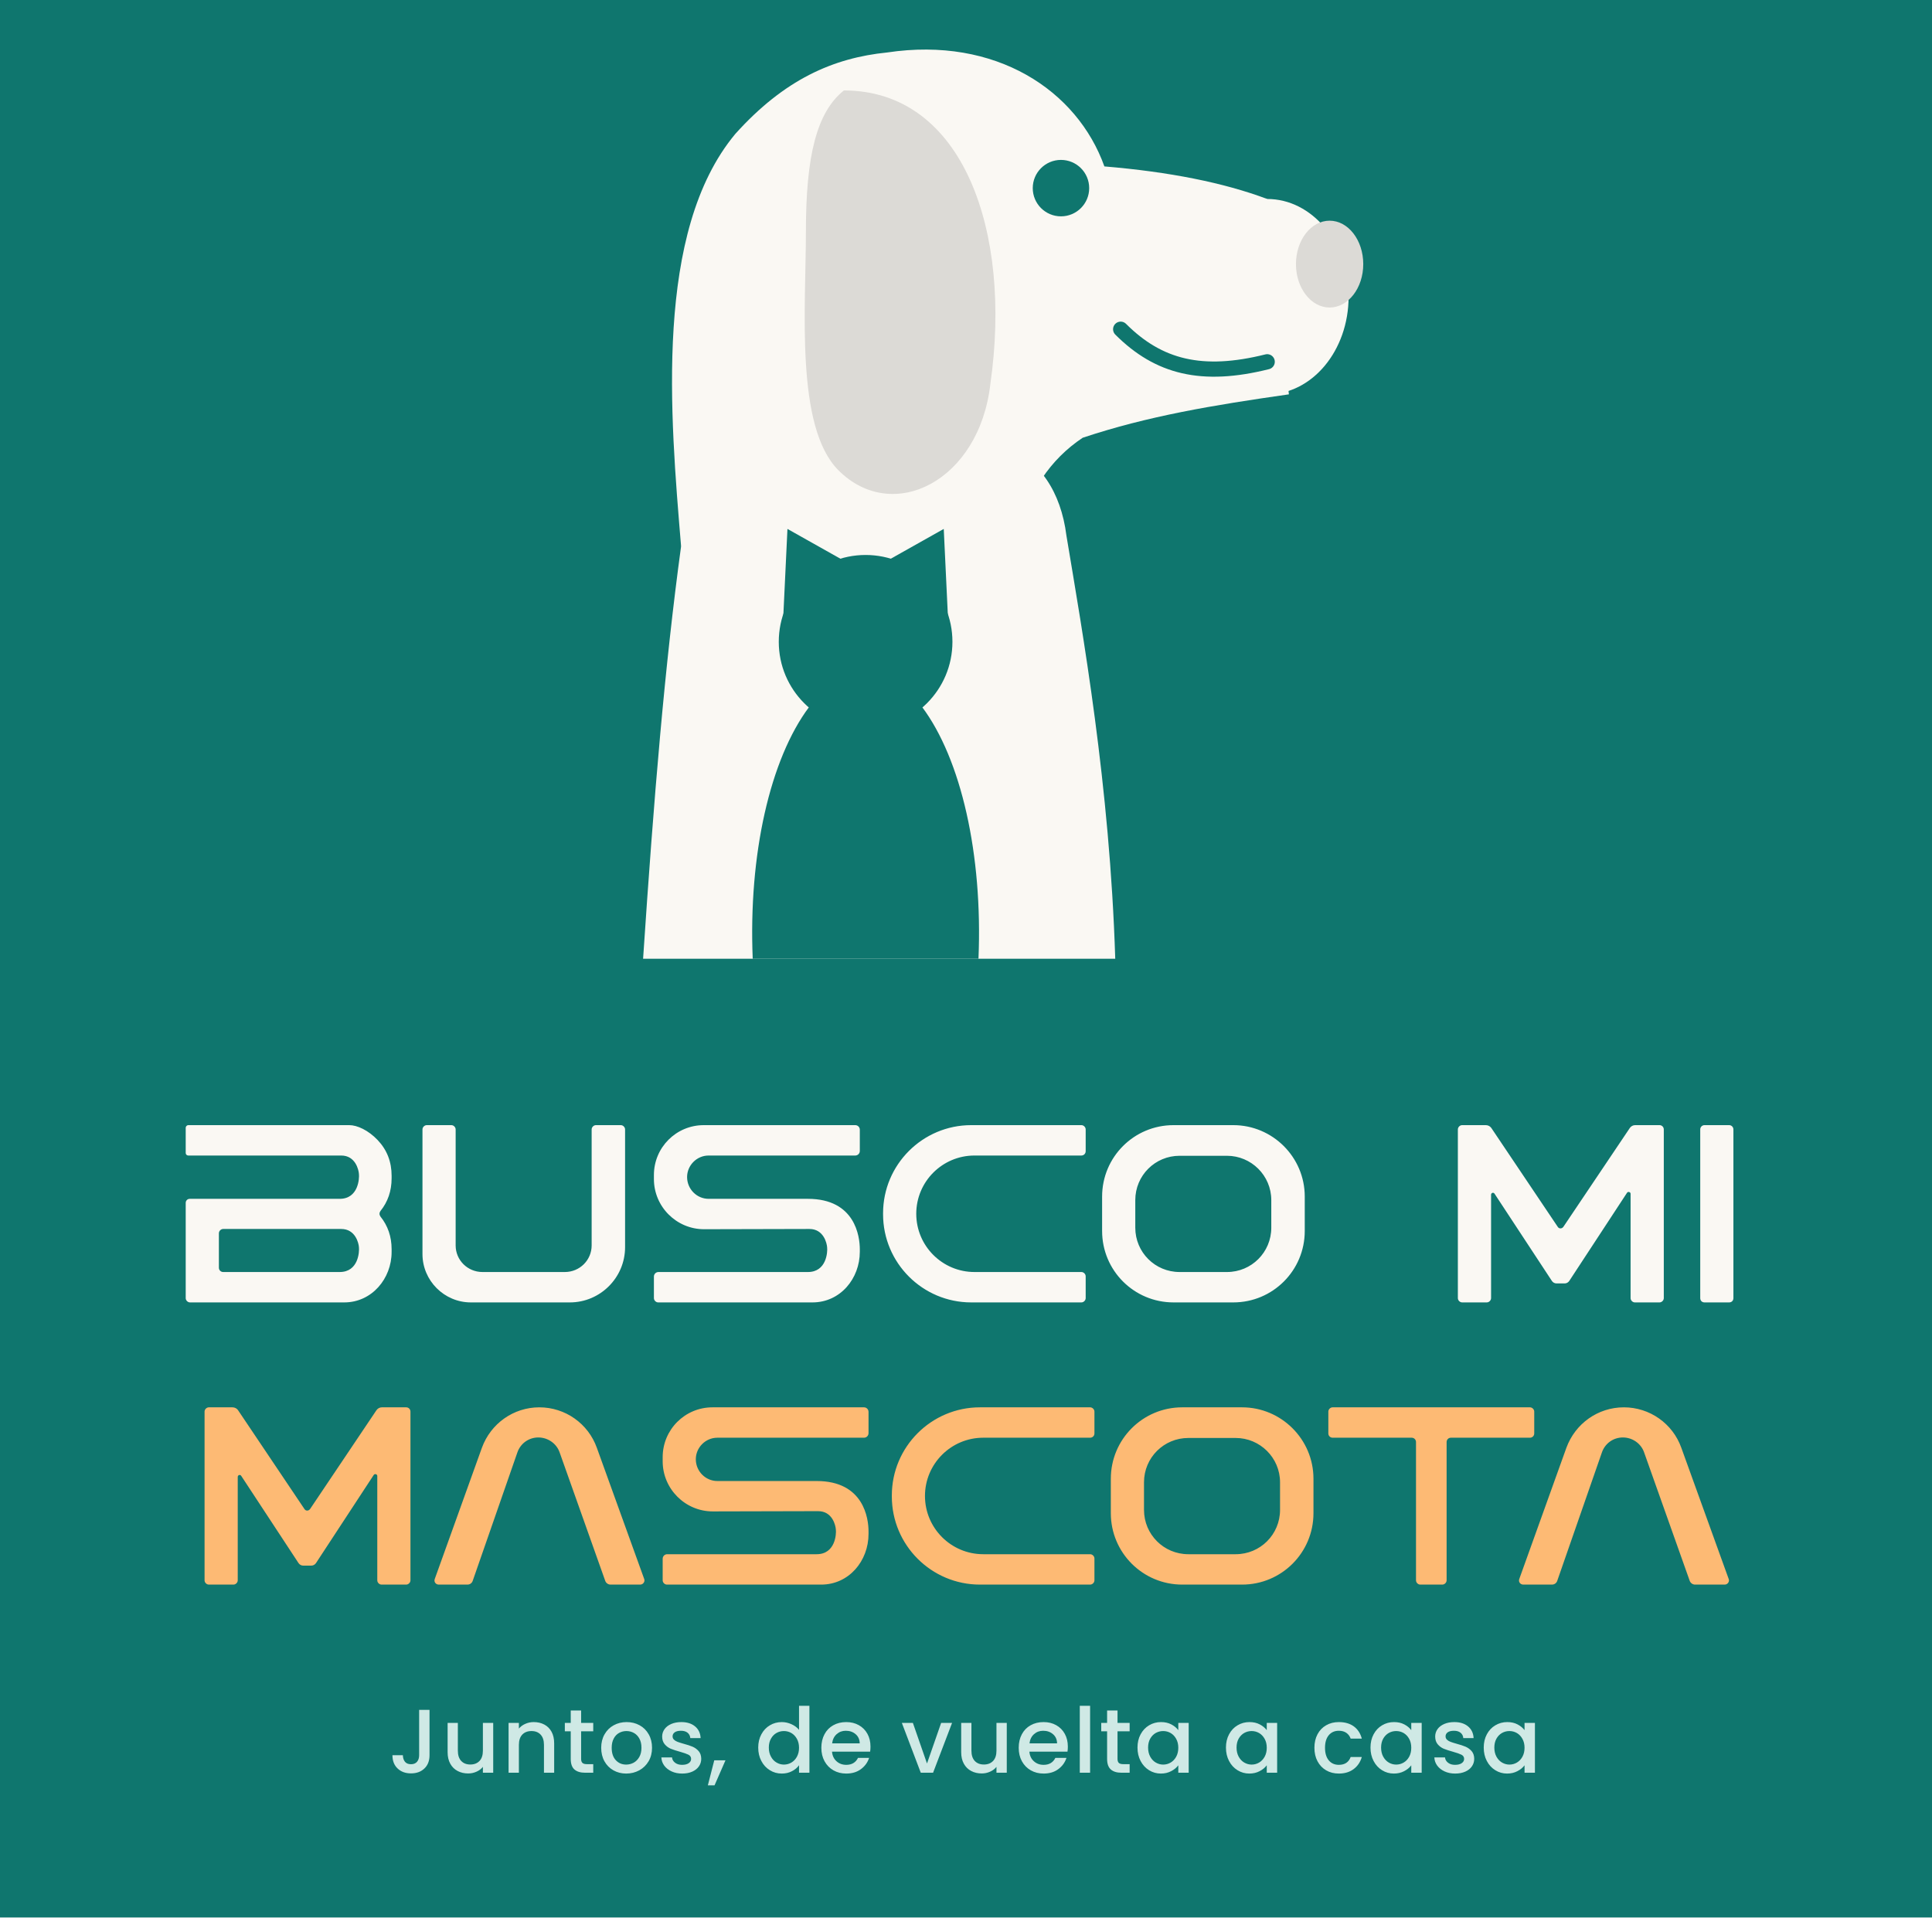
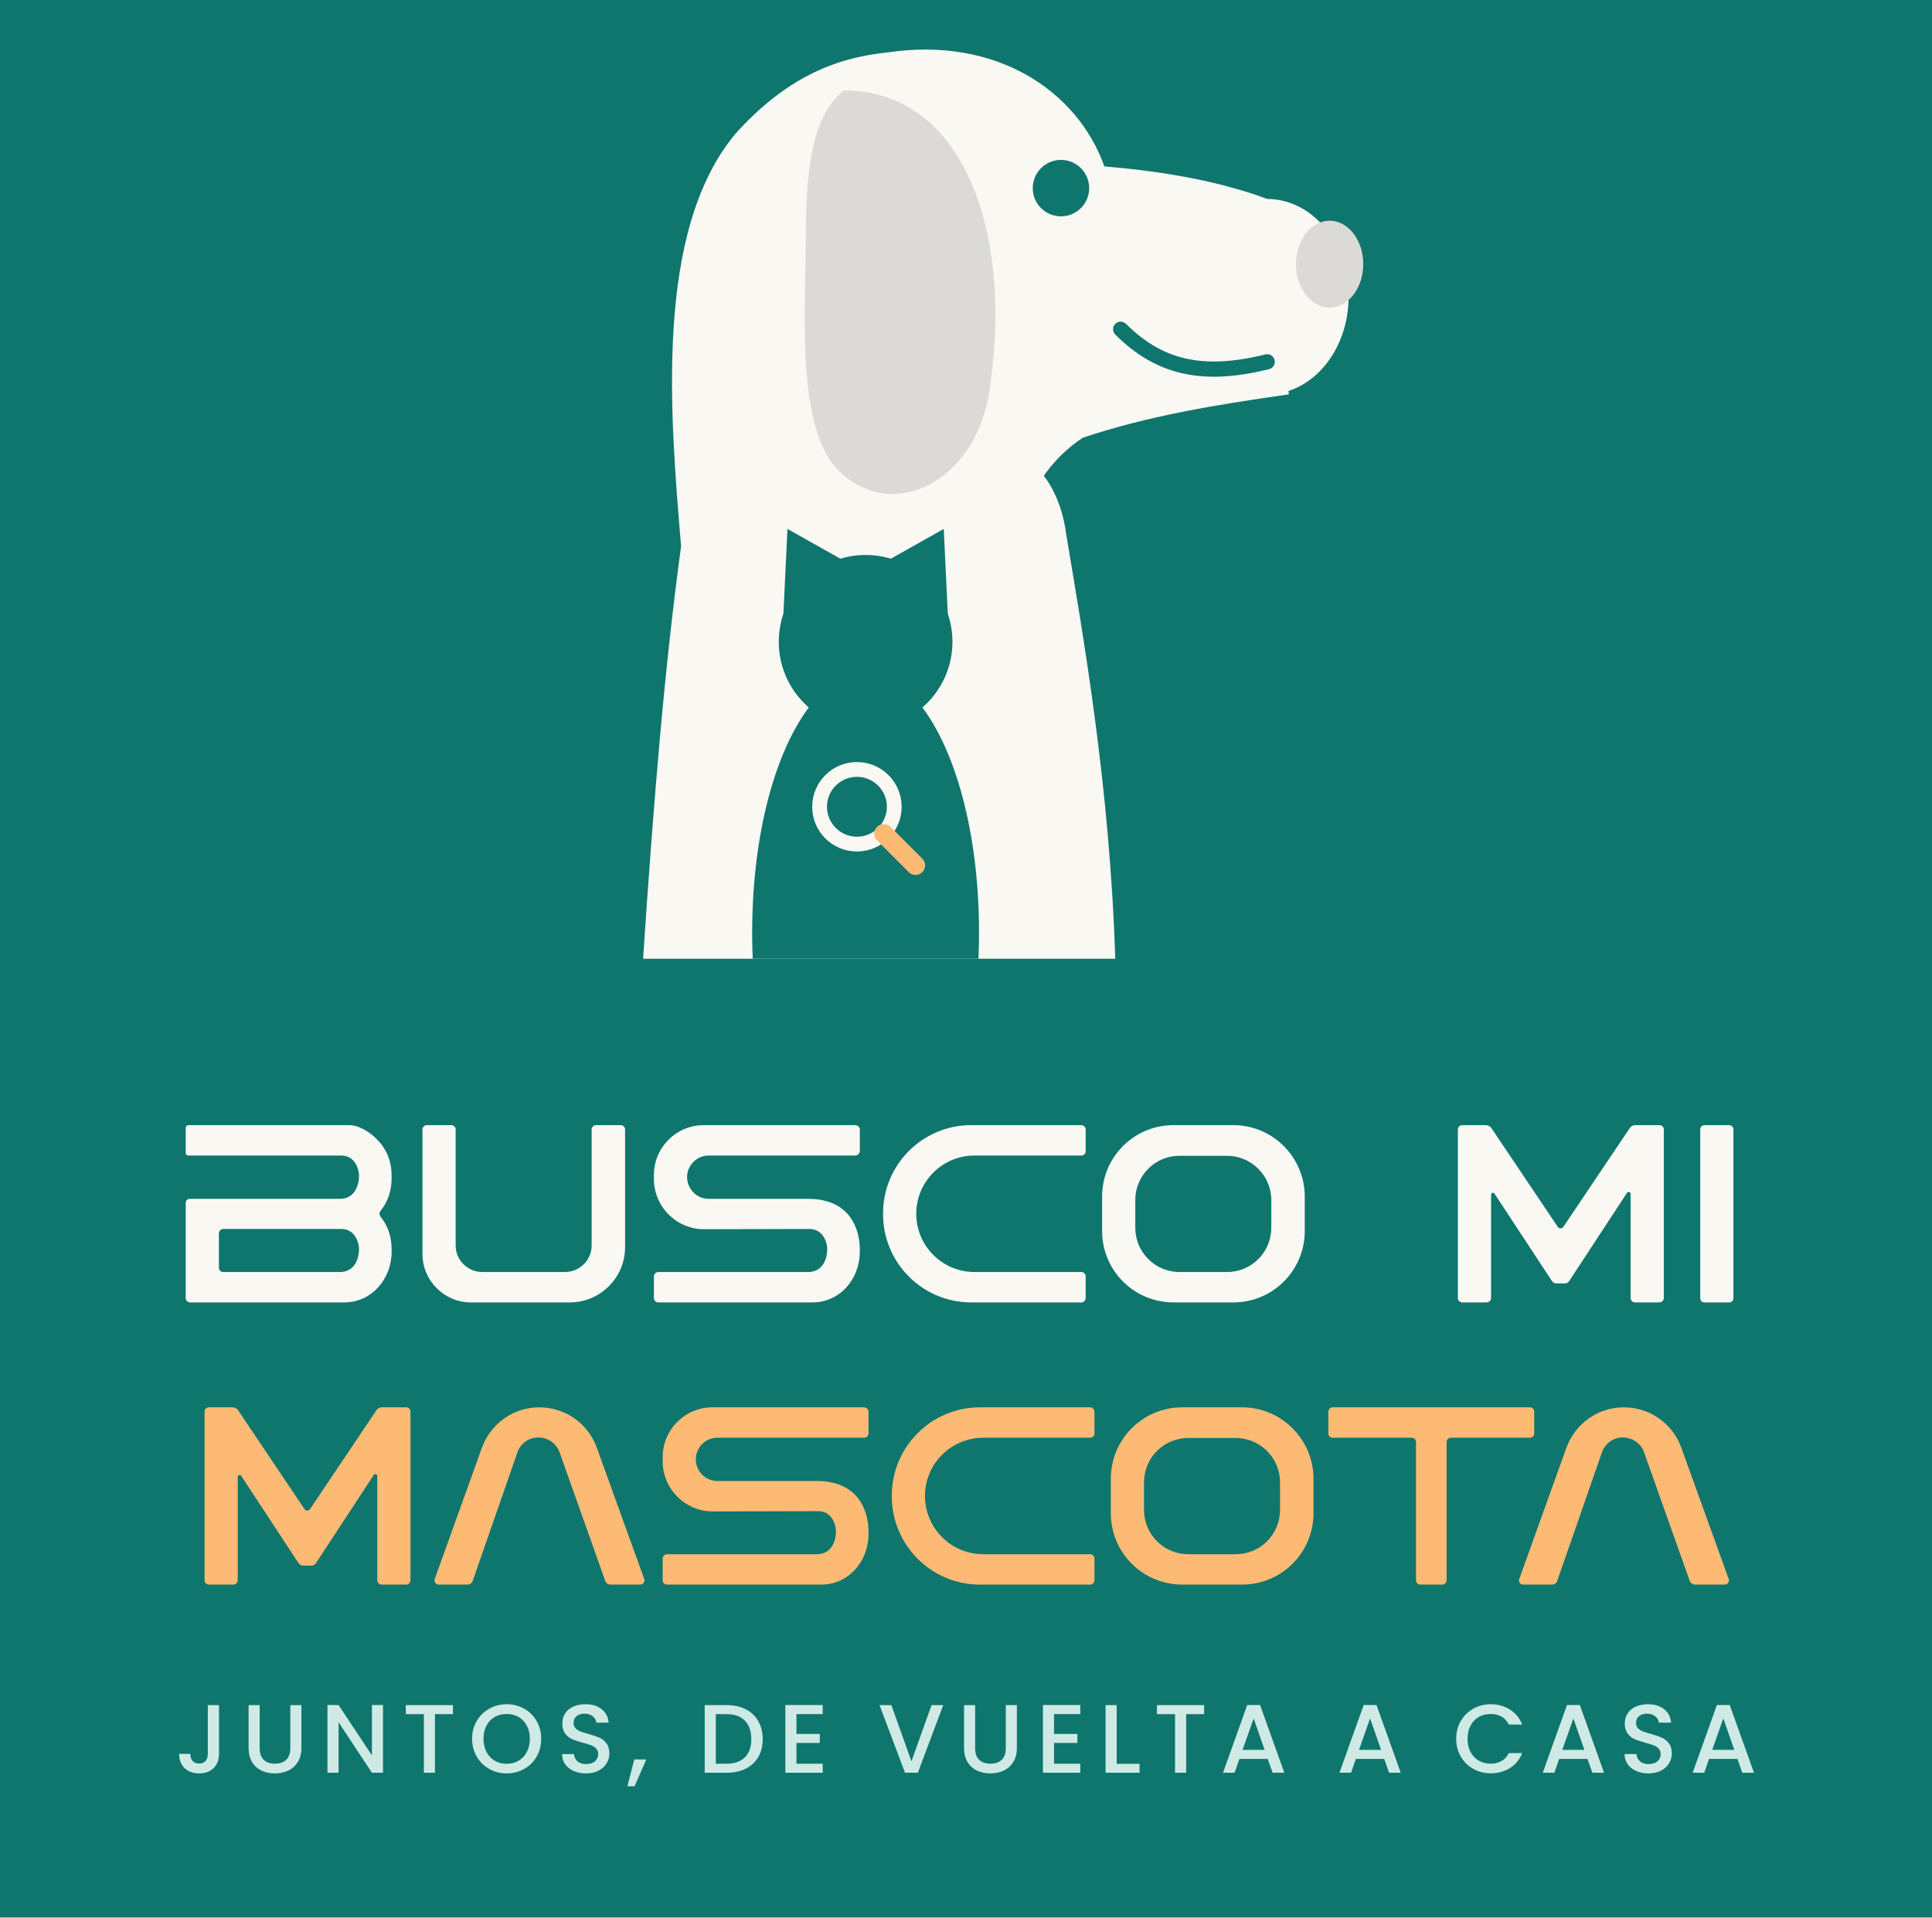
<svg xmlns="http://www.w3.org/2000/svg" viewBox="0 0 534 530" width="534" height="530" role="img" aria-label="Busco mi mascota. Juntos, de vuelta a casa">
  <rect width="534" height="530" fill="#0f766e" />
  <g transform="translate(117 0) scale(2.5)">
    <defs>
      <mask id="k3" maskUnits="userSpaceOnUse" x="-20" y="-20" width="260" height="360">
        <rect x="-20" y="-20" width="260" height="360" fill="#fff" />
        <circle cx="130" cy="58" r="5.2" fill="#000" />
        <path d="M168 90 C156 93 148 91 141 84" fill="none" stroke="#000" stroke-width="2.8" stroke-linecap="round" />
        <g transform="translate(94 200) scale(.8) translate(-30 -100)">
          <g fill="#000">
            <circle cx="30" cy="27" r="20" />
            <path d="M11 22 L12 1 L28 10 Z" />
            <path d="M49 22 L48 1 L32 10 Z" />
            <path d="M17 42 C8 54 3 76 4 100 L56 100 C57 76 52 54 43 42 Z" />
          </g>
        </g>
      </mask>
    </defs>
    <g transform="translate(-7.5 -14) scale(.6)">
      <g mask="url(#k3)">
        <g fill="#faf8f3">
          <path d="M60 124 C58 100 55 66 70 48 C79 38 88 34 98 33 C118 30 133 40 138 54 C150 55 160 57 168 60 L172 96 C158 98 146 100 134 104 C128 108 124 114 122 122 L100 134 Z" />
          <ellipse cx="168" cy="78" rx="15" ry="18" />
          <path d="M60 124 C57 146 55 170 53 200 L140 200 C139 168 134 140 131 122 C130 114 126 108 120 106 L100 96 Z" />
          <ellipse cx="179.5" cy="72" rx="6.2" ry="8" fill="#dcdad6" />
          <path fill="#dcdad6" d="M90 40 C112 40 121 66 117 94 C115 112 99 120 89 110 C81 102 83 80 83 66 C83 52 85 44 90 40 Z" />
        </g>
      </g>
+       <g transform="translate(94 200) scale(.8) translate(-30 -100)">
+         <circle cx="28" cy="65" r="8.6" fill="none" stroke="#faf8f3" stroke-width="3.4" />
+         <line x1="34.2" y1="71.2" x2="41.5" y2="78.5" stroke="#fdba74" stroke-width="4.4" stroke-linecap="round" />
+       </g>
    </g>
  </g>
  <path fill="#faf8f3" d="M108.24 325.7L108.24 325C108.24 321.15 106.98 317.86 104.39 315.13C101.8 312.4 98.72 311 96.55 311L52.03 311C51.68 311 51.33 311.35 51.33 311.7L51.33 318.7C51.33 319.12 51.68 319.4 52.03 319.4L94.31 319.4C98.23 319.4 99.14 323.32 99.21 324.51C99.35 325.7 99.07 331.37 93.89 331.37L52.45 331.37C51.82 331.37 51.33 331.86 51.33 332.49L51.33 358.81C51.33 359.44 51.89 360 52.52 360L95.15 360C102.78 360 108.24 353.42 108.24 346.07L108.24 345.3C108.24 341.8 107.19 338.79 105.16 336.27C104.81 335.78 104.81 335.22 105.16 334.73C107.19 332.21 108.24 329.2 108.24 325.7M93.89 351.6L61.69 351.6C61.06 351.6 60.5 351.11 60.5 350.41L60.5 340.89C60.5 340.26 61.06 339.7 61.69 339.7L94.31 339.7C98.23 339.7 99.14 343.62 99.21 344.74C99.35 346 99.07 351.6 93.89 351.6M171.58 311L164.72 311C164.09 311 163.53 311.56 163.53 312.19L163.53 344.25C163.53 348.31 160.24 351.6 156.11 351.6L133.36 351.6C129.23 351.6 125.94 348.31 125.94 344.25L125.94 312.19C125.94 311.56 125.38 311 124.75 311L117.96 311C117.33 311 116.77 311.56 116.77 312.19L116.77 346.63C116.77 353.98 122.79 360 130.14 360L157.51 360C165.91 360 172.77 353.14 172.77 344.74L172.77 312.19C172.77 311.56 172.21 311 171.58 311M195.86 331.37C192.57 331.37 189.91 328.64 189.91 325.35C189.91 322.13 192.57 319.4 195.86 319.4L236.39 319.4C237.09 319.4 237.65 318.84 237.65 318.14L237.65 312.26C237.65 311.56 237.09 311 236.39 311L194.53 311C186.9 311 180.74 317.16 180.74 324.79L180.74 325.91C180.74 333.54 186.97 339.77 194.6 339.77L223.72 339.7C227.64 339.7 228.55 343.62 228.62 344.81C228.76 346 228.48 351.6 223.3 351.6L182 351.6C181.3 351.6 180.74 352.16 180.74 352.86L180.74 358.81C180.74 359.44 181.3 360 181.93 360L224.56 360C232.26 360 237.65 353.42 237.65 346L237.65 345.3C237.65 341.8 236.39 331.37 223.3 331.37M269.35 319.4L298.89 319.4C299.52 319.4 300.08 318.91 300.08 318.21L300.08 312.19C300.08 311.56 299.52 311 298.89 311L268.44 311C255 311 244.08 321.92 244.08 335.36L244.08 335.64C244.08 349.08 255 360 268.44 360L298.89 360C299.52 360 300.08 359.44 300.08 358.81L300.08 352.79C300.08 352.16 299.52 351.6 298.89 351.6L269.35 351.6C260.46 351.6 253.25 344.39 253.25 335.5C253.25 326.61 260.46 319.4 269.35 319.4M340.88 311L324.36 311C313.44 311 304.62 319.82 304.62 330.74L304.62 340.26C304.62 351.18 313.44 360 324.36 360L340.88 360C351.8 360 360.63 351.18 360.63 340.26L360.63 330.74C360.63 319.82 351.73 311 340.88 311M351.38 339.35C351.38 346.14 345.92 351.6 339.13 351.6L326.04 351.6C319.25 351.6 313.79 346.14 313.79 339.35L313.79 331.72C313.79 324.93 319.25 319.47 326.04 319.47L339.13 319.47C345.85 319.47 351.38 324.93 351.38 331.72M451.95 311C451.39 311 450.83 311.28 450.49 311.77L432.14 339.07C431.72 339.7 430.88 339.7 430.53 339.07L412.19 311.77C411.84 311.28 411.28 311 410.65 311L404.14 311C403.51 311 402.95 311.56 402.95 312.19L402.95 358.81C402.95 359.44 403.51 360 404.14 360L410.94 360C411.56 360 412.13 359.44 412.13 358.81L412.13 330.25C412.13 329.69 412.82 329.48 413.1 329.97L428.93 354.05C429.2 354.47 429.69 354.75 430.19 354.75L432.5 354.75C432.99 354.75 433.47 354.47 433.75 354.05L449.71 329.69C450 329.27 450.69 329.48 450.69 329.97L450.69 358.81C450.69 359.44 451.25 360 451.88 360L458.68 360C459.31 360 459.87 359.44 459.87 358.81L459.87 312.19C459.87 311.56 459.38 311 458.68 311M477.92 360C478.62 360 479.11 359.51 479.11 358.81L479.11 312.19C479.11 311.56 478.62 311 477.92 311L471.13 311C470.43 311 469.94 311.56 469.94 312.19L469.94 358.81C469.94 359.51 470.43 360 471.13 360" />
  <path fill="#fdba74" d="M105.54 389C104.98 389 104.42 389.28 104.07 389.77L85.73 417.07C85.31 417.7 84.47 417.7 84.12 417.07L65.78 389.77C65.43 389.28 64.87 389 64.24 389L57.73 389C57.1 389 56.54 389.56 56.54 390.19L56.54 436.81C56.54 437.44 57.1 438 57.73 438L64.52 438C65.15 438 65.71 437.44 65.71 436.81L65.71 408.25C65.71 407.69 66.41 407.48 66.69 407.97L82.51 432.05C82.79 432.47 83.28 432.75 83.77 432.75L86.08 432.75C86.57 432.75 87.06 432.47 87.34 432.05L103.3 407.69C103.58 407.27 104.28 407.48 104.28 407.97L104.28 436.81C104.28 437.44 104.84 438 105.47 438L112.26 438C112.89 438 113.45 437.44 113.45 436.81L113.45 390.19C113.45 389.56 112.97 389 112.26 389M178.06 436.46L164.97 400.2C162.58 393.48 156.22 389 149.07 389C141.94 389 135.63 393.48 133.19 400.2L120.16 436.46C119.88 437.23 120.44 438 121.28 438L129.19 438C129.89 438 130.45 437.58 130.66 436.95L142.98 401.53C143.82 399.01 146.13 397.33 148.79 397.33C151.45 397.33 153.83 399.01 154.68 401.46L167.28 436.95C167.49 437.58 168.12 438 168.75 438L176.94 438C177.78 438 178.33 437.16 178.06 436.46M198.28 409.37C194.98 409.37 192.32 406.64 192.32 403.35C192.32 400.13 194.98 397.4 198.28 397.4L238.81 397.4C239.5 397.4 240.06 396.84 240.06 396.14L240.06 390.26C240.06 389.56 239.5 389 238.81 389L196.94 389C189.31 389 183.16 395.16 183.16 402.79L183.16 403.91C183.16 411.54 189.38 417.77 197.01 417.77L226.13 417.7C230.06 417.7 230.97 421.62 231.03 422.81C231.18 424 230.89 429.6 225.72 429.6L184.41 429.6C183.72 429.6 183.16 430.16 183.16 430.86L183.16 436.81C183.16 437.44 183.72 438 184.34 438L226.97 438C234.68 438 240.06 431.42 240.06 424L240.06 423.3C240.06 419.8 238.81 409.37 225.72 409.37M271.76 397.4L301.31 397.4C301.94 397.4 302.5 396.91 302.5 396.21L302.5 390.19C302.5 389.56 301.94 389 301.31 389L270.86 389C257.42 389 246.5 399.92 246.5 413.36L246.5 413.64C246.5 427.08 257.42 438 270.86 438L301.31 438C301.94 438 302.5 437.44 302.5 436.81L302.5 430.79C302.5 430.16 301.94 429.6 301.31 429.6L271.76 429.6C262.88 429.6 255.66 422.39 255.66 413.5C255.66 404.61 262.88 397.4 271.76 397.4M343.3 389L326.77 389C315.86 389 307.03 397.82 307.03 408.74L307.03 418.26C307.03 429.18 315.86 438 326.77 438L343.3 438C354.22 438 363.04 429.18 363.04 418.26L363.04 408.74C363.04 397.82 354.14 389 343.3 389M353.8 417.35C353.8 424.14 348.33 429.6 341.55 429.6L328.45 429.6C321.67 429.6 316.2 424.14 316.2 417.35L316.2 409.72C316.2 402.93 321.67 397.47 328.45 397.47L341.55 397.47C348.26 397.47 353.8 402.93 353.8 409.72M368.34 389C367.71 389 367.15 389.56 367.15 390.19L367.15 396.21C367.15 396.91 367.71 397.4 368.34 397.4L390.18 397.4C390.88 397.4 391.38 397.96 391.38 398.59L391.38 436.81C391.38 437.44 391.93 438 392.56 438L398.65 438C399.28 438 399.84 437.44 399.84 436.81L399.84 398.59C399.84 397.96 400.33 397.4 401.03 397.4L422.88 397.4C423.5 397.4 424.06 396.91 424.06 396.21L424.06 390.19C424.06 389.56 423.5 389 422.88 389M477.81 436.46L464.72 400.2C462.34 393.48 455.97 389 448.83 389C441.69 389 435.39 393.48 432.94 400.2L419.92 436.46C419.64 437.23 420.2 438 421.04 438L428.95 438C429.65 438 430.21 437.58 430.42 436.95L442.74 401.53C443.58 399.01 445.89 397.33 448.55 397.33C451.21 397.33 453.59 399.01 454.43 401.46L467.03 436.95C467.25 437.58 467.88 438 468.5 438L476.69 438C477.53 438 478.09 437.16 477.81 436.46" />
-   <path fill="#cfe9e5" d="M115.85 472.63L118.72 472.63L118.72 485.15Q118.72 487.48 117.31 488.82Q115.9 490.18 113.6 490.18L113.6 490.18Q111.3 490.18 109.89 488.82Q108.47 487.48 108.47 485.15L108.47 485.15L111.35 485.15Q111.38 486.3 111.94 486.98Q112.5 487.65 113.6 487.65L113.6 487.65Q114.7 487.65 115.28 486.96Q115.85 486.27 115.85 485.15L115.85 485.15L115.85 472.63M133.47 476.23L136.32 476.23L136.32 490L133.47 490L133.47 488.38Q132.8 489.23 131.71 489.71Q130.63 490.2 129.4 490.2L129.4 490.2Q127.77 490.2 126.49 489.52Q125.2 488.85 124.46 487.52Q123.72 486.2 123.72 484.32L123.72 484.32L123.72 476.23L126.55 476.23L126.55 483.9Q126.55 485.75 127.47 486.74Q128.4 487.73 130 487.73L130 487.73Q131.6 487.73 132.54 486.74Q133.47 485.75 133.47 483.9L133.47 483.9L133.47 476.23M147.52 476Q149.15 476 150.44 476.68Q151.72 477.35 152.45 478.68Q153.17 480 153.17 481.88L153.17 481.88L153.17 490L150.35 490L150.35 482.3Q150.35 480.45 149.42 479.46Q148.5 478.48 146.9 478.48L146.9 478.48Q145.3 478.48 144.36 479.46Q143.42 480.45 143.42 482.3L143.42 482.3L143.42 490L140.57 490L140.57 476.23L143.42 476.23L143.42 477.8Q144.13 476.95 145.21 476.48Q146.3 476 147.52 476L147.52 476M163.97 478.55L160.62 478.55L160.62 486.18Q160.62 486.95 160.99 487.29Q161.35 487.63 162.22 487.63L162.22 487.63L163.97 487.63L163.97 490L161.72 490Q159.8 490 158.77 489.1Q157.75 488.2 157.75 486.18L157.75 486.18L157.75 478.55L156.12 478.55L156.12 476.23L157.75 476.23L157.75 472.8L160.62 472.8L160.62 476.23L163.97 476.23L163.97 478.55M173.07 490.23Q171.13 490.23 169.55 489.34Q167.97 488.45 167.07 486.84Q166.17 485.23 166.17 483.1L166.17 483.1Q166.17 481 167.1 479.38Q168.03 477.75 169.63 476.88Q171.22 476 173.2 476L173.2 476Q175.17 476 176.78 476.88Q178.38 477.75 179.3 479.38Q180.22 481 180.22 483.1L180.22 483.1Q180.22 485.2 179.28 486.82Q178.32 488.45 176.69 489.34Q175.05 490.23 173.07 490.23L173.07 490.23M173.07 487.75Q174.17 487.75 175.14 487.23Q176.1 486.7 176.7 485.65Q177.3 484.6 177.3 483.1L177.3 483.1Q177.3 481.6 176.72 480.56Q176.15 479.52 175.2 479Q174.25 478.48 173.15 478.48L173.15 478.48Q172.05 478.48 171.11 479Q170.17 479.52 169.63 480.56Q169.07 481.6 169.07 483.1L169.07 483.1Q169.07 485.32 170.21 486.54Q171.35 487.75 173.07 487.75L173.07 487.75M188.55 490.23Q186.92 490.23 185.64 489.64Q184.35 489.05 183.6 488.04Q182.85 487.02 182.8 485.77L182.8 485.77L185.75 485.77Q185.82 486.65 186.59 487.24Q187.35 487.82 188.5 487.82L188.5 487.82Q189.7 487.82 190.36 487.36Q191.02 486.9 191.02 486.18L191.02 486.18Q191.02 485.4 190.29 485.02Q189.55 484.65 187.95 484.2L187.95 484.2Q186.4 483.77 185.42 483.38Q184.45 482.98 183.74 482.15Q183.02 481.32 183.02 479.98L183.02 479.98Q183.02 478.88 183.67 477.96Q184.32 477.05 185.54 476.52Q186.75 476 188.32 476L188.32 476Q190.67 476 192.11 477.19Q193.55 478.38 193.65 480.43L193.65 480.43L190.8 480.43Q190.72 479.5 190.05 478.95Q189.37 478.4 188.22 478.4L188.22 478.4Q187.1 478.4 186.5 478.82Q185.9 479.25 185.9 479.95L185.9 479.95Q185.9 480.5 186.3 480.88Q186.7 481.25 187.27 481.46Q187.85 481.68 188.97 482L188.97 482Q190.47 482.4 191.44 482.81Q192.4 483.23 193.1 484.02Q193.8 484.82 193.82 486.15L193.82 486.15Q193.82 487.32 193.17 488.25Q192.52 489.18 191.34 489.7Q190.15 490.23 188.55 490.23L188.55 490.23M197.42 486.57L200.52 486.57L197.5 493.48L195.65 493.48L197.42 486.57M209.57 483.05Q209.57 480.98 210.44 479.38Q211.3 477.77 212.79 476.89Q214.27 476 216.1 476L216.1 476Q217.45 476 218.76 476.59Q220.07 477.18 220.85 478.15L220.85 478.15L220.85 471.5L223.72 471.5L223.72 490L220.85 490L220.85 487.93Q220.15 488.93 218.91 489.57Q217.67 490.23 216.07 490.23L216.07 490.23Q214.27 490.23 212.79 489.31Q211.3 488.4 210.44 486.76Q209.57 485.13 209.57 483.05L209.57 483.05M220.85 483.1Q220.85 481.68 220.26 480.63Q219.67 479.57 218.72 479.02Q217.77 478.48 216.67 478.48L216.67 478.48Q215.57 478.48 214.62 479.01Q213.67 479.55 213.09 480.59Q212.5 481.63 212.5 483.05L212.5 483.05Q212.5 484.48 213.09 485.55Q213.67 486.63 214.64 487.19Q215.6 487.75 216.67 487.75L216.67 487.75Q217.77 487.75 218.72 487.2Q219.67 486.65 220.26 485.59Q220.85 484.52 220.85 483.1L220.85 483.1M240.6 482.77Q240.6 483.55 240.5 484.18L240.5 484.18L229.97 484.18Q230.1 485.82 231.2 486.82Q232.3 487.82 233.9 487.82L233.9 487.82Q236.2 487.82 237.15 485.9L237.15 485.9L240.22 485.9Q239.6 487.8 237.96 489.01Q236.32 490.23 233.9 490.23L233.9 490.23Q231.92 490.23 230.36 489.34Q228.8 488.45 227.91 486.84Q227.02 485.23 227.02 483.1L227.02 483.1Q227.02 480.98 227.89 479.36Q228.75 477.75 230.31 476.88Q231.87 476 233.9 476L233.9 476Q235.85 476 237.37 476.85Q238.9 477.7 239.75 479.24Q240.6 480.77 240.6 482.77L240.6 482.77M230 481.88L237.62 481.88Q237.6 480.3 236.5 479.35Q235.4 478.4 233.77 478.4L233.77 478.4Q232.3 478.4 231.25 479.34Q230.2 480.27 230 481.88L230 481.88M252.32 476.23L256.22 487.45L260.13 476.23L263.15 476.23L257.9 490L254.5 490L249.27 476.23L252.32 476.23M275.42 476.23L278.27 476.23L278.27 490L275.42 490L275.42 488.38Q274.75 489.23 273.66 489.71Q272.57 490.2 271.35 490.2L271.35 490.2Q269.72 490.2 268.44 489.52Q267.15 488.85 266.41 487.52Q265.67 486.2 265.67 484.32L265.67 484.32L265.67 476.23L268.5 476.23L268.5 483.9Q268.5 485.75 269.42 486.74Q270.35 487.73 271.95 487.73L271.95 487.73Q273.55 487.73 274.49 486.74Q275.42 485.75 275.42 483.9L275.42 483.9L275.42 476.23M295.15 482.77Q295.15 483.55 295.05 484.18L295.05 484.18L284.52 484.18Q284.65 485.82 285.75 486.82Q286.85 487.82 288.45 487.82L288.45 487.82Q290.75 487.82 291.7 485.9L291.7 485.9L294.77 485.9Q294.15 487.8 292.51 489.01Q290.88 490.23 288.45 490.23L288.45 490.23Q286.47 490.23 284.91 489.34Q283.35 488.45 282.46 486.84Q281.57 485.23 281.57 483.1L281.57 483.1Q281.57 480.98 282.44 479.36Q283.3 477.75 284.86 476.88Q286.42 476 288.45 476L288.45 476Q290.4 476 291.92 476.85Q293.45 477.7 294.3 479.24Q295.15 480.77 295.15 482.77L295.15 482.77M284.55 481.88L292.17 481.88Q292.15 480.3 291.05 479.35Q289.95 478.4 288.32 478.4L288.32 478.4Q286.85 478.4 285.8 479.34Q284.75 480.27 284.55 481.88L284.55 481.88M298.45 471.5L301.3 471.5L301.3 490L298.45 490L298.45 471.5M312.23 478.55L308.88 478.55L308.88 486.18Q308.88 486.95 309.24 487.29Q309.6 487.63 310.48 487.63L310.48 487.63L312.23 487.63L312.23 490L309.98 490Q308.05 490 307.03 489.1Q306 488.2 306 486.18L306 486.18L306 478.55L304.38 478.55L304.38 476.23L306 476.23L306 472.8L308.88 472.8L308.88 476.23L312.23 476.23L312.23 478.55M314.4 483.05Q314.4 480.98 315.26 479.38Q316.13 477.77 317.61 476.89Q319.1 476 320.9 476L320.9 476Q322.53 476 323.74 476.64Q324.95 477.27 325.68 478.23L325.68 478.23L325.68 476.23L328.55 476.23L328.55 490L325.68 490L325.68 487.95Q324.95 488.93 323.7 489.57Q322.45 490.23 320.85 490.23L320.85 490.23Q319.08 490.23 317.6 489.31Q316.13 488.4 315.26 486.76Q314.4 485.13 314.4 483.05L314.4 483.05M325.68 483.1Q325.68 481.68 325.09 480.63Q324.5 479.57 323.55 479.02Q322.6 478.48 321.5 478.48L321.5 478.48Q320.4 478.48 319.45 479.01Q318.5 479.55 317.91 480.59Q317.33 481.63 317.33 483.05L317.33 483.05Q317.33 484.48 317.91 485.55Q318.5 486.63 319.46 487.19Q320.43 487.75 321.5 487.75L321.5 487.75Q322.6 487.75 323.55 487.2Q324.5 486.65 325.09 485.59Q325.68 484.52 325.68 483.1L325.68 483.1M338.85 483.05Q338.85 480.98 339.71 479.38Q340.57 477.77 342.06 476.89Q343.55 476 345.35 476L345.35 476Q346.98 476 348.19 476.64Q349.4 477.27 350.13 478.23L350.13 478.23L350.13 476.23L353 476.23L353 490L350.13 490L350.13 487.95Q349.4 488.93 348.15 489.57Q346.9 490.23 345.3 490.23L345.3 490.23Q343.53 490.23 342.05 489.31Q340.57 488.4 339.71 486.76Q338.85 485.13 338.85 483.05L338.85 483.05M350.13 483.1Q350.13 481.68 349.54 480.63Q348.95 479.57 348 479.02Q347.05 478.48 345.95 478.48L345.95 478.48Q344.85 478.48 343.9 479.01Q342.95 479.55 342.36 480.59Q341.78 481.63 341.78 483.05L341.78 483.05Q341.78 484.48 342.36 485.55Q342.95 486.63 343.91 487.19Q344.88 487.75 345.95 487.75L345.95 487.75Q347.05 487.75 348 487.2Q348.95 486.65 349.54 485.59Q350.13 484.52 350.13 483.1L350.13 483.1M363.3 483.1Q363.3 480.98 364.16 479.36Q365.02 477.75 366.55 476.88Q368.07 476 370.05 476L370.05 476Q372.55 476 374.19 477.19Q375.82 478.38 376.4 480.57L376.4 480.57L373.32 480.57Q372.95 479.55 372.13 478.98Q371.3 478.4 370.05 478.4L370.05 478.4Q368.3 478.4 367.26 479.64Q366.23 480.88 366.23 483.1L366.23 483.1Q366.23 485.32 367.26 486.57Q368.3 487.82 370.05 487.82L370.05 487.82Q372.52 487.82 373.32 485.65L373.32 485.65L376.4 485.65Q375.8 487.75 374.15 488.99Q372.5 490.23 370.05 490.23L370.05 490.23Q368.07 490.23 366.55 489.34Q365.02 488.45 364.16 486.84Q363.3 485.23 363.3 483.1L363.3 483.1M378.8 483.05Q378.8 480.98 379.66 479.38Q380.52 477.77 382.01 476.89Q383.5 476 385.3 476L385.3 476Q386.93 476 388.14 476.64Q389.35 477.27 390.07 478.23L390.07 478.23L390.07 476.23L392.95 476.23L392.95 490L390.07 490L390.07 487.95Q389.35 488.93 388.1 489.57Q386.85 490.23 385.25 490.23L385.25 490.23Q383.48 490.23 382 489.31Q380.52 488.4 379.66 486.76Q378.8 485.13 378.8 483.05L378.8 483.05M390.07 483.1Q390.07 481.68 389.49 480.63Q388.9 479.57 387.95 479.02Q387 478.48 385.9 478.48L385.9 478.48Q384.8 478.48 383.85 479.01Q382.9 479.55 382.31 480.59Q381.73 481.63 381.73 483.05L381.73 483.05Q381.73 484.48 382.31 485.55Q382.9 486.63 383.86 487.19Q384.82 487.75 385.9 487.75L385.9 487.75Q387 487.75 387.95 487.2Q388.9 486.65 389.49 485.59Q390.07 484.52 390.07 483.1L390.07 483.1M402.2 490.23Q400.57 490.23 399.29 489.64Q398 489.05 397.25 488.04Q396.5 487.02 396.45 485.77L396.45 485.77L399.4 485.77Q399.47 486.65 400.24 487.24Q401 487.82 402.15 487.82L402.15 487.82Q403.35 487.82 404.01 487.36Q404.68 486.9 404.68 486.18L404.68 486.18Q404.68 485.4 403.94 485.02Q403.2 484.65 401.6 484.2L401.6 484.2Q400.05 483.77 399.07 483.38Q398.1 482.98 397.39 482.15Q396.68 481.32 396.68 479.98L396.68 479.98Q396.68 478.88 397.32 477.96Q397.97 477.05 399.19 476.52Q400.4 476 401.97 476L401.97 476Q404.32 476 405.76 477.19Q407.2 478.38 407.3 480.43L407.3 480.43L404.45 480.43Q404.38 479.5 403.7 478.95Q403.02 478.4 401.88 478.4L401.88 478.4Q400.75 478.4 400.15 478.82Q399.55 479.25 399.55 479.95L399.55 479.95Q399.55 480.5 399.95 480.88Q400.35 481.25 400.93 481.46Q401.5 481.68 402.63 482L402.63 482Q404.13 482.4 405.09 482.81Q406.05 483.23 406.75 484.02Q407.45 484.82 407.47 486.15L407.47 486.15Q407.47 487.32 406.82 488.25Q406.18 489.18 404.99 489.7Q403.8 490.23 402.2 490.23L402.2 490.23M410.1 483.05Q410.1 480.98 410.96 479.38Q411.82 477.77 413.31 476.89Q414.8 476 416.6 476L416.6 476Q418.23 476 419.44 476.64Q420.65 477.27 421.38 478.23L421.38 478.23L421.38 476.23L424.25 476.23L424.25 490L421.38 490L421.38 487.95Q420.65 488.93 419.4 489.57Q418.15 490.23 416.55 490.23L416.55 490.23Q414.78 490.23 413.3 489.31Q411.82 488.4 410.96 486.76Q410.1 485.13 410.1 483.05L410.1 483.05M421.38 483.1Q421.38 481.68 420.79 480.63Q420.2 479.57 419.25 479.02Q418.3 478.48 417.2 478.48L417.2 478.48Q416.1 478.48 415.15 479.01Q414.2 479.55 413.61 480.59Q413.03 481.63 413.03 483.05L413.03 483.05Q413.03 484.48 413.61 485.55Q414.2 486.63 415.16 487.19Q416.13 487.75 417.2 487.75L417.2 487.75Q418.3 487.75 419.25 487.2Q420.2 486.65 420.79 485.59Q421.38 484.52 421.38 483.1L421.38 483.1" />
+   <path fill="#cfe9e5" d="M57.44 471.31L60.53 471.31L60.53 484.78Q60.53 487.28 59.01 488.74Q57.49 490.19 55.02 490.19L55.02 490.19Q52.55 490.19 51.03 488.74Q49.51 487.28 49.51 484.78L49.51 484.78L52.6 484.78Q52.63 486.02 53.23 486.75Q53.84 487.47 55.02 487.47L55.02 487.47Q56.2 487.47 56.82 486.73Q57.44 485.99 57.44 484.78L57.44 484.78L57.44 471.31M68.71 471.31L71.77 471.31L71.77 483.22Q71.77 485.35 72.89 486.42Q74 487.5 75.99 487.5L75.99 487.5Q78.01 487.5 79.12 486.42Q80.24 485.35 80.24 483.22L80.24 483.22L80.24 471.31L83.31 471.31L83.31 483.17Q83.31 485.46 82.31 487.04Q81.32 488.63 79.65 489.41Q77.98 490.19 75.97 490.19L75.97 490.19Q73.95 490.19 72.3 489.41Q70.64 488.63 69.67 487.04Q68.71 485.46 68.71 483.17L68.71 483.17L68.71 471.31M105.86 471.29L105.86 490L102.8 490L93.58 476.05L93.58 490L90.51 490L90.51 471.29L93.58 471.29L102.8 485.21L102.8 471.29L105.86 471.29M112.16 471.31L125.2 471.31L125.2 473.81L120.22 473.81L120.22 490L117.16 490L117.16 473.81L112.16 473.81L112.16 471.31M140.04 490.19Q137.43 490.19 135.24 488.96Q133.05 487.74 131.77 485.55Q130.49 483.36 130.49 480.62L130.49 480.62Q130.49 477.87 131.77 475.7Q133.05 473.52 135.24 472.29Q137.43 471.07 140.04 471.07L140.04 471.07Q142.67 471.07 144.86 472.29Q147.06 473.52 148.32 475.7Q149.58 477.87 149.58 480.62L149.58 480.62Q149.58 483.36 148.32 485.55Q147.06 487.74 144.86 488.96Q142.67 490.19 140.04 490.19L140.04 490.19M140.04 487.53Q141.89 487.53 143.34 486.68Q144.8 485.83 145.62 484.26Q146.44 482.69 146.44 480.62L146.44 480.62Q146.44 478.55 145.62 476.99Q144.8 475.43 143.34 474.59Q141.89 473.76 140.04 473.76L140.04 473.76Q138.18 473.76 136.73 474.59Q135.28 475.43 134.46 476.99Q133.64 478.55 133.64 480.62L133.64 480.62Q133.64 482.69 134.46 484.26Q135.28 485.83 136.73 486.68Q138.18 487.53 140.04 487.53L140.04 487.53M161.98 490.19Q160.1 490.19 158.59 489.53Q157.08 488.87 156.22 487.66Q155.36 486.45 155.36 484.84L155.36 484.84L158.64 484.84Q158.75 486.05 159.6 486.83Q160.45 487.61 161.98 487.61L161.98 487.61Q163.56 487.61 164.45 486.84Q165.34 486.07 165.34 484.86L165.34 484.86Q165.34 483.92 164.79 483.33Q164.24 482.74 163.42 482.42Q162.6 482.1 161.14 481.72L161.14 481.72Q159.32 481.23 158.17 480.74Q157.03 480.24 156.22 479.19Q155.42 478.14 155.42 476.39L155.42 476.39Q155.42 474.78 156.22 473.57Q157.03 472.36 158.48 471.72Q159.93 471.07 161.84 471.07L161.84 471.07Q164.56 471.07 166.29 472.43Q168.03 473.79 168.22 476.15L168.22 476.15L164.83 476.15Q164.75 475.13 163.86 474.41Q162.97 473.68 161.52 473.68L161.52 473.68Q160.2 473.68 159.37 474.35Q158.54 475.02 158.54 476.29L158.54 476.29Q158.54 477.15 159.06 477.7Q159.58 478.25 160.39 478.57Q161.2 478.9 162.6 479.27L162.6 479.27Q164.45 479.78 165.62 480.29Q166.79 480.8 167.61 481.87Q168.43 482.93 168.43 484.7L168.43 484.7Q168.43 486.13 167.66 487.39Q166.9 488.66 165.43 489.42Q163.97 490.19 161.98 490.19L161.98 490.19M175.31 486.32L178.65 486.32L175.39 493.74L173.41 493.74L175.31 486.32M200.88 471.31Q203.87 471.31 206.11 472.46Q208.36 473.6 209.58 475.74Q210.81 477.87 210.81 480.72L210.81 480.72Q210.81 483.57 209.58 485.67Q208.36 487.77 206.11 488.88Q203.87 490 200.88 490L200.88 490L194.78 490L194.78 471.31L200.88 471.31M200.88 487.5Q204.16 487.5 205.91 485.72Q207.66 483.95 207.66 480.72L207.66 480.72Q207.66 477.47 205.91 475.64Q204.16 473.81 200.88 473.81L200.88 473.81L197.85 473.81L197.85 487.5L200.88 487.5M227.39 473.79L220.14 473.79L220.14 479.27L226.59 479.27L226.59 481.77L220.14 481.77L220.14 487.5L227.39 487.5L227.39 490L217.07 490L217.07 471.29L227.39 471.29L227.39 473.79M257.48 471.31L260.71 471.31L253.69 490L250.14 490L243.1 471.31L246.38 471.31L251.92 486.85L257.48 471.31M266.46 471.31L269.53 471.31L269.53 483.22Q269.53 485.35 270.64 486.42Q271.76 487.5 273.75 487.5L273.75 487.5Q275.77 487.5 276.88 486.42Q278 485.35 278 483.22L278 483.22L278 471.31L281.06 471.31L281.06 483.17Q281.06 485.46 280.07 487.04Q279.07 488.63 277.41 489.41Q275.74 490.19 273.72 490.19L273.72 490.19Q271.71 490.19 270.05 489.41Q268.4 488.63 267.43 487.04Q266.46 485.46 266.46 483.17L266.46 483.17L266.46 471.31M298.59 473.79L291.33 473.79L291.33 479.27L297.79 479.27L297.79 481.77L291.33 481.77L291.33 487.5L298.59 487.5L298.59 490L288.27 490L288.27 471.29L298.59 471.29L298.59 473.79M308.65 471.31L308.65 487.53L314.97 487.53L314.97 490L305.58 490L305.58 471.31L308.65 471.31M319.78 471.31L332.82 471.31L332.82 473.81L327.85 473.81L327.85 490L324.78 490L324.78 473.81L319.78 473.81L319.78 471.31M351.75 490L350.4 486.18L342.58 486.18L341.24 490L338.04 490L344.73 471.29L348.28 471.29L354.98 490L351.75 490M343.44 483.68L349.54 483.68L346.51 475L343.44 483.68M383.93 490L382.59 486.18L374.76 486.18L373.42 490L370.22 490L376.92 471.29L380.46 471.29L387.16 490L383.93 490M375.62 483.68L381.73 483.68L378.69 475L375.62 483.68M402.49 480.62Q402.49 477.87 403.76 475.7Q405.04 473.52 407.23 472.29Q409.42 471.07 412.03 471.07L412.03 471.07Q415.01 471.07 417.34 472.54Q419.67 474 420.72 476.69L420.72 476.69L417.03 476.69Q416.31 475.21 415.01 474.49Q413.72 473.76 412.03 473.76L412.03 473.76Q410.18 473.76 408.72 474.59Q407.27 475.43 406.45 476.99Q405.63 478.55 405.63 480.62L405.63 480.62Q405.63 482.69 406.45 484.25Q407.27 485.81 408.72 486.65Q410.18 487.5 412.03 487.5L412.03 487.5Q413.72 487.5 415.01 486.77Q416.31 486.05 417.03 484.57L417.03 484.57L420.72 484.57Q419.67 487.26 417.34 488.71Q415.01 490.16 412.03 490.16L412.03 490.16Q409.4 490.16 407.22 488.94Q405.04 487.71 403.76 485.54Q402.49 483.36 402.49 480.62L402.49 480.62M440.13 490L438.78 486.18L430.96 486.18L429.61 490L426.42 490L433.11 471.29L436.66 471.29L443.35 490L440.13 490M431.82 483.68L437.92 483.68L434.88 475L431.82 483.68M455.64 490.19Q453.76 490.19 452.25 489.53Q450.75 488.87 449.89 487.66Q449.03 486.45 449.03 484.84L449.03 484.84L452.31 484.84Q452.42 486.05 453.26 486.83Q454.11 487.61 455.64 487.61L455.64 487.61Q457.23 487.61 458.12 486.84Q459 486.07 459 484.86L459 484.86Q459 483.92 458.45 483.33Q457.9 482.74 457.08 482.42Q456.26 482.1 454.81 481.72L454.81 481.72Q452.98 481.23 451.84 480.74Q450.69 480.24 449.89 479.19Q449.08 478.14 449.08 476.39L449.08 476.39Q449.08 474.78 449.89 473.57Q450.69 472.36 452.15 471.72Q453.6 471.07 455.51 471.07L455.51 471.07Q458.22 471.07 459.96 472.43Q461.69 473.79 461.88 476.15L461.88 476.15L458.49 476.15Q458.41 475.13 457.52 474.41Q456.64 473.68 455.18 473.68L455.18 473.68Q453.87 473.68 453.03 474.35Q452.2 475.02 452.2 476.29L452.2 476.29Q452.2 477.15 452.72 477.7Q453.25 478.25 454.06 478.57Q454.86 478.9 456.26 479.27L456.26 479.27Q458.12 479.78 459.29 480.29Q460.45 480.8 461.27 481.87Q462.09 482.93 462.09 484.7L462.09 484.7Q462.09 486.13 461.33 487.39Q460.56 488.66 459.1 489.42Q457.63 490.19 455.64 490.19L455.64 490.19M481.56 490L480.22 486.18L472.39 486.18L471.05 490L467.85 490L474.54 471.29L478.09 471.29L484.79 490L481.56 490M473.25 483.68L479.36 483.68L476.32 475L473.25 483.68" />
</svg>
